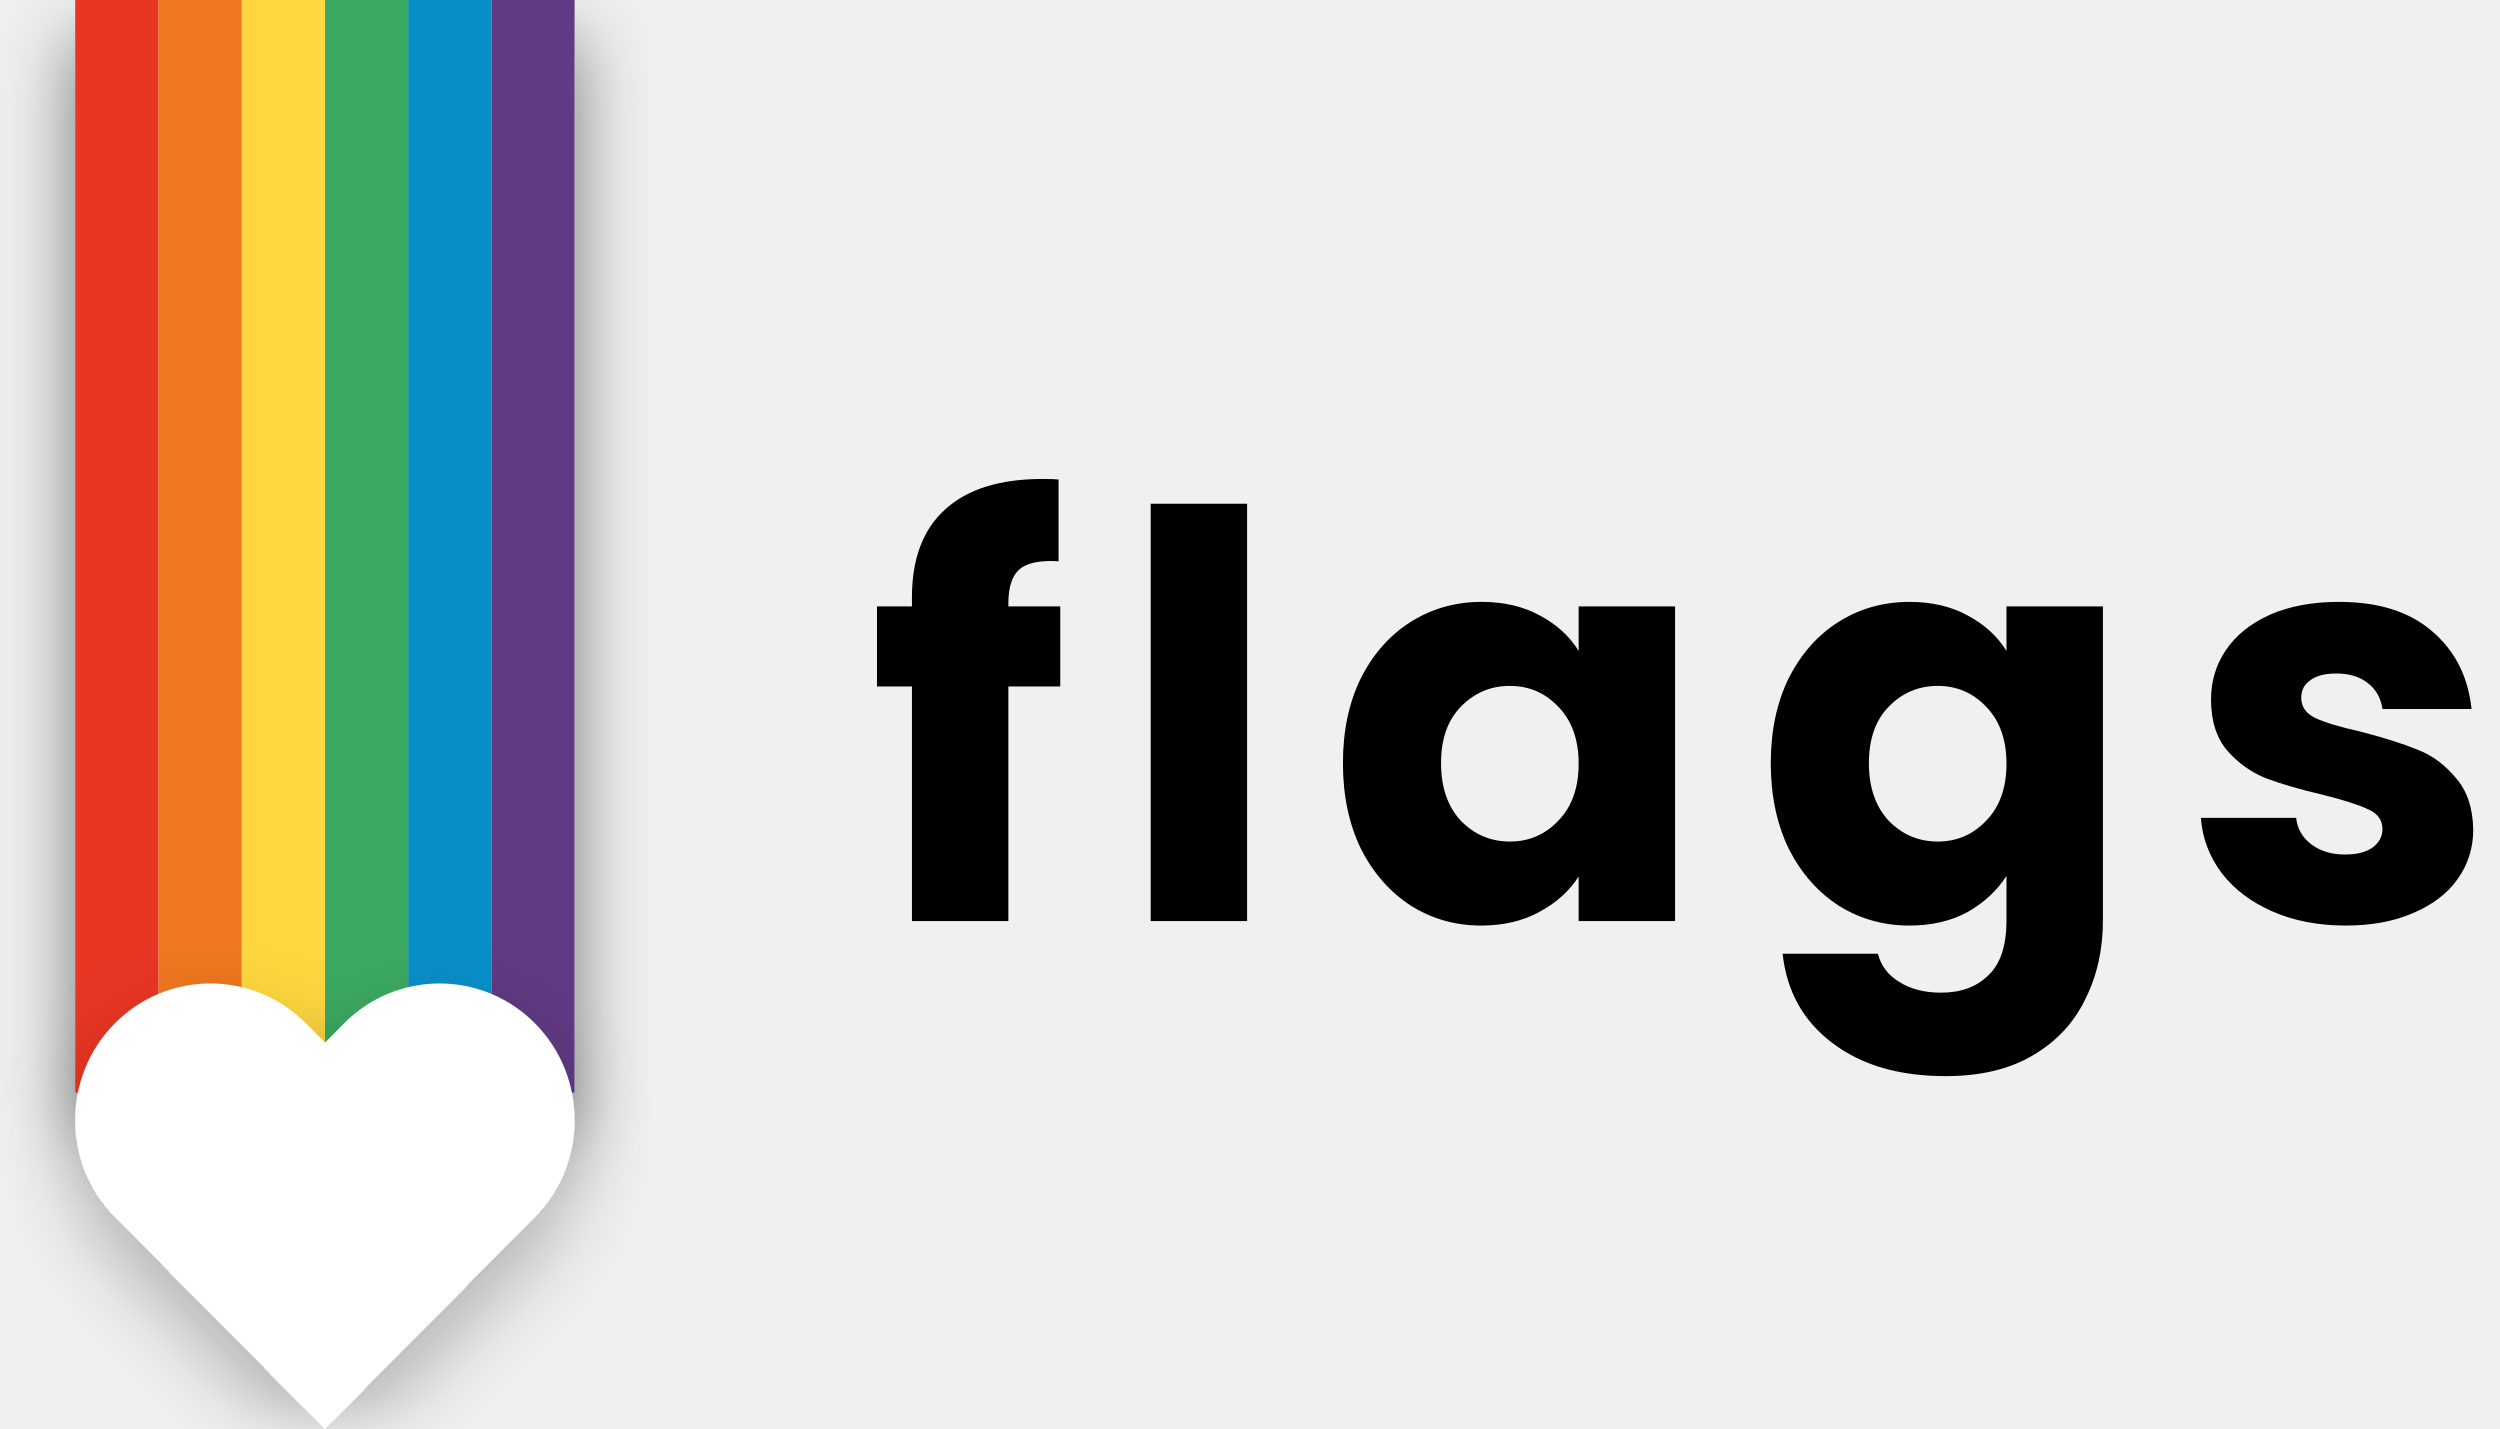
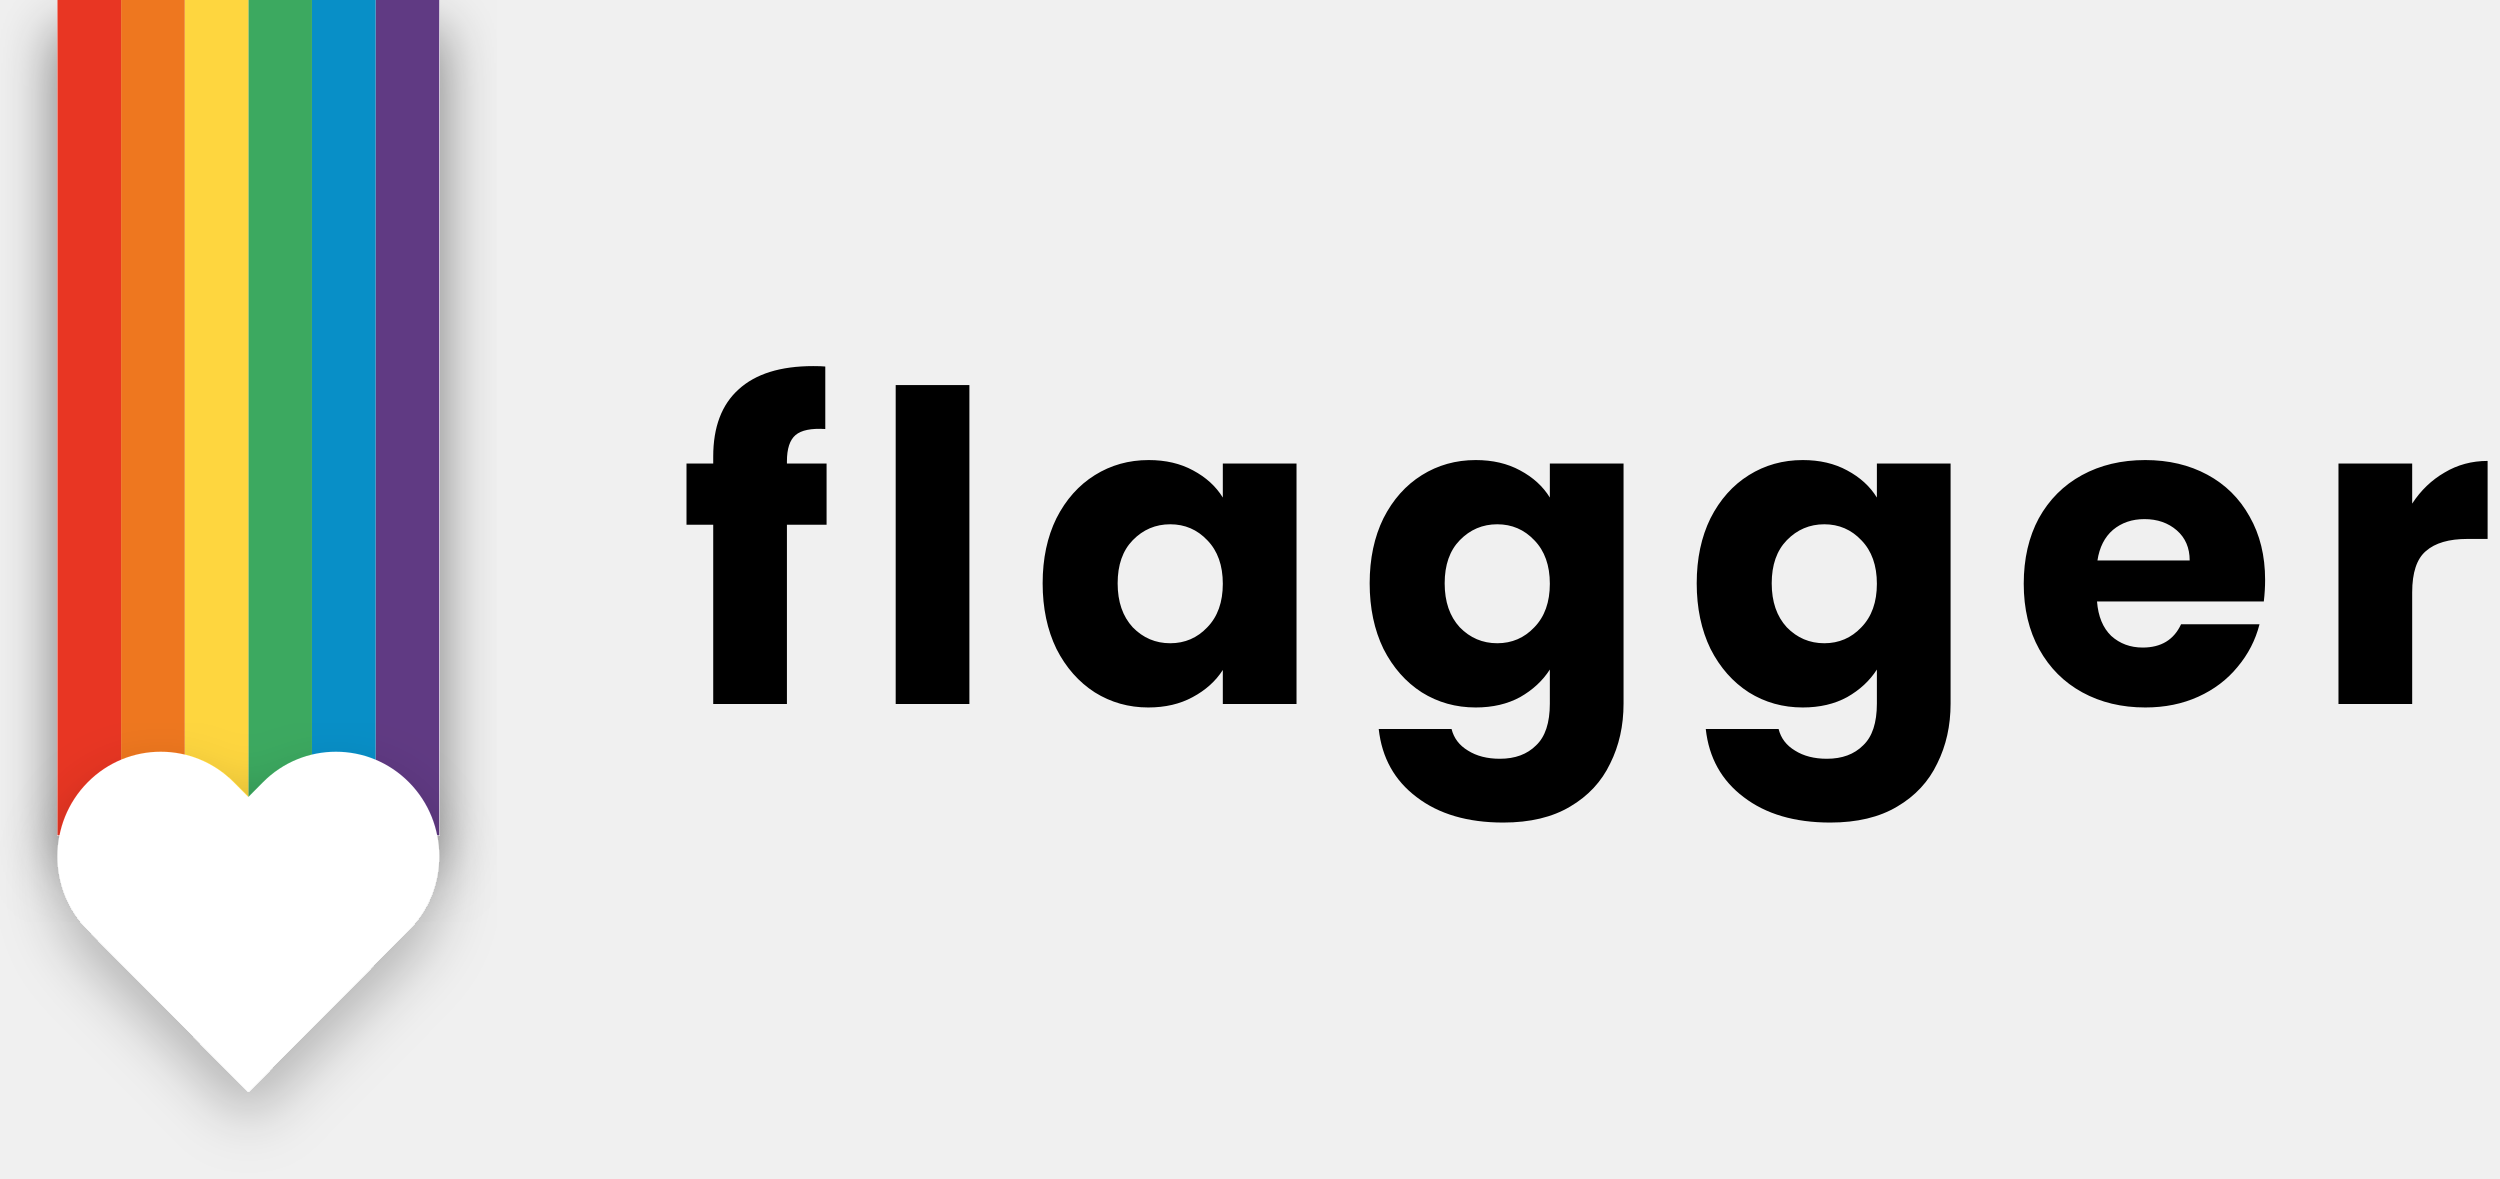
- <svg xmlns="http://www.w3.org/2000/svg" width="133" height="76" viewBox="0 0 133 76" fill="none">
-   <path d="M56.405 36.52H53.645V49H48.515V36.52H46.655V32.26H48.515V31.78C48.515 29.72 49.105 28.16 50.285 27.1C51.465 26.02 53.195 25.48 55.475 25.48C55.855 25.48 56.135 25.49 56.315 25.51V29.86C55.335 29.8 54.645 29.94 54.245 30.28C53.845 30.62 53.645 31.23 53.645 32.11V32.26H56.405V36.52ZM66.346 26.8V49H61.216V26.8H66.346ZM71.444 40.6C71.444 38.88 71.763 37.37 72.403 36.07C73.064 34.77 73.954 33.77 75.073 33.07C76.194 32.37 77.444 32.02 78.823 32.02C80.004 32.02 81.034 32.26 81.913 32.74C82.814 33.22 83.504 33.85 83.984 34.63V32.26H89.114V49H83.984V46.63C83.484 47.41 82.784 48.04 81.883 48.52C81.004 49 79.974 49.24 78.793 49.24C77.433 49.24 76.194 48.89 75.073 48.19C73.954 47.47 73.064 46.46 72.403 45.16C71.763 43.84 71.444 42.32 71.444 40.6ZM83.984 40.63C83.984 39.35 83.624 38.34 82.903 37.6C82.204 36.86 81.344 36.49 80.323 36.49C79.303 36.49 78.433 36.86 77.713 37.6C77.013 38.32 76.663 39.32 76.663 40.6C76.663 41.88 77.013 42.9 77.713 43.66C78.433 44.4 79.303 44.77 80.323 44.77C81.344 44.77 82.204 44.4 82.903 43.66C83.624 42.92 83.984 41.91 83.984 40.63ZM101.585 32.02C102.765 32.02 103.795 32.26 104.675 32.74C105.575 33.22 106.265 33.85 106.745 34.63V32.26H111.875V48.97C111.875 50.51 111.565 51.9 110.945 53.14C110.345 54.4 109.415 55.4 108.155 56.14C106.915 56.88 105.365 57.25 103.505 57.25C101.025 57.25 99.015 56.66 97.475 55.48C95.935 54.32 95.055 52.74 94.835 50.74H99.905C100.065 51.38 100.445 51.88 101.045 52.24C101.645 52.62 102.385 52.81 103.265 52.81C104.325 52.81 105.165 52.5 105.785 51.88C106.425 51.28 106.745 50.31 106.745 48.97V46.6C106.245 47.38 105.555 48.02 104.675 48.52C103.795 49 102.765 49.24 101.585 49.24C100.205 49.24 98.955 48.89 97.835 48.19C96.715 47.47 95.825 46.46 95.165 45.16C94.525 43.84 94.205 42.32 94.205 40.6C94.205 38.88 94.525 37.37 95.165 36.07C95.825 34.77 96.715 33.77 97.835 33.07C98.955 32.37 100.205 32.02 101.585 32.02ZM106.745 40.63C106.745 39.35 106.385 38.34 105.665 37.6C104.965 36.86 104.105 36.49 103.085 36.49C102.065 36.49 101.195 36.86 100.475 37.6C99.775 38.32 99.425 39.32 99.425 40.6C99.425 41.88 99.775 42.9 100.475 43.66C101.195 44.4 102.065 44.77 103.085 44.77C104.105 44.77 104.965 44.4 105.665 43.66C106.385 42.92 106.745 41.91 106.745 40.63ZM124.796 49.24C123.336 49.24 122.036 48.99 120.896 48.49C119.756 47.99 118.856 47.31 118.196 46.45C117.536 45.57 117.166 44.59 117.086 43.51H122.156C122.216 44.09 122.486 44.56 122.966 44.92C123.446 45.28 124.036 45.46 124.736 45.46C125.376 45.46 125.866 45.34 126.206 45.1C126.566 44.84 126.746 44.51 126.746 44.11C126.746 43.63 126.496 43.28 125.996 43.06C125.496 42.82 124.686 42.56 123.566 42.28C122.366 42 121.366 41.71 120.566 41.41C119.766 41.09 119.076 40.6 118.496 39.94C117.916 39.26 117.626 38.35 117.626 37.21C117.626 36.25 117.886 35.38 118.406 34.6C118.946 33.8 119.726 33.17 120.746 32.71C121.786 32.25 123.016 32.02 124.436 32.02C126.536 32.02 128.186 32.54 129.386 33.58C130.606 34.62 131.306 36 131.486 37.72H126.746C126.666 37.14 126.406 36.68 125.966 36.34C125.546 36 124.986 35.83 124.286 35.83C123.686 35.83 123.226 35.95 122.906 36.19C122.586 36.41 122.426 36.72 122.426 37.12C122.426 37.6 122.676 37.96 123.176 38.2C123.696 38.44 124.496 38.68 125.576 38.92C126.816 39.24 127.826 39.56 128.606 39.88C129.386 40.18 130.066 40.68 130.646 41.38C131.246 42.06 131.556 42.98 131.576 44.14C131.576 45.12 131.296 46 130.736 46.78C130.196 47.54 129.406 48.14 128.366 48.58C127.346 49.02 126.156 49.24 124.796 49.24Z" fill="black" />
+ <svg xmlns="http://www.w3.org/2000/svg" width="174" height="82" viewBox="0 0 174 82" fill="none">
+   <path d="M57.53 36.52H54.77V49H49.64V36.52H47.78V32.26H49.64V31.78C49.64 29.72 50.23 28.16 51.41 27.1C52.59 26.02 54.32 25.48 56.6 25.48C56.98 25.48 57.26 25.49 57.44 25.51V29.86C56.46 29.8 55.77 29.94 55.37 30.28C54.97 30.62 54.77 31.23 54.77 32.11V32.26H57.53V36.52ZM67.47 26.8V49H62.34V26.8H67.47ZM72.568 40.6C72.568 38.88 72.888 37.37 73.528 36.07C74.188 34.77 75.078 33.77 76.198 33.07C77.318 32.37 78.568 32.02 79.948 32.02C81.128 32.02 82.158 32.26 83.038 32.74C83.938 33.22 84.628 33.85 85.108 34.63V32.26H90.238V49H85.108V46.63C84.608 47.41 83.908 48.04 83.008 48.52C82.128 49 81.098 49.24 79.918 49.24C78.558 49.24 77.318 48.89 76.198 48.19C75.078 47.47 74.188 46.46 73.528 45.16C72.888 43.84 72.568 42.32 72.568 40.6ZM85.108 40.63C85.108 39.35 84.748 38.34 84.028 37.6C83.328 36.86 82.468 36.49 81.448 36.49C80.428 36.49 79.558 36.86 78.838 37.6C78.138 38.32 77.788 39.32 77.788 40.6C77.788 41.88 78.138 42.9 78.838 43.66C79.558 44.4 80.428 44.77 81.448 44.77C82.468 44.77 83.328 44.4 84.028 43.66C84.748 42.92 85.108 41.91 85.108 40.63ZM102.709 32.02C103.889 32.02 104.919 32.26 105.799 32.74C106.699 33.22 107.389 33.85 107.869 34.63V32.26H112.999V48.97C112.999 50.51 112.689 51.9 112.069 53.14C111.469 54.4 110.539 55.4 109.279 56.14C108.039 56.88 106.489 57.25 104.629 57.25C102.149 57.25 100.139 56.66 98.599 55.48C97.059 54.32 96.179 52.74 95.959 50.74H101.029C101.189 51.38 101.569 51.88 102.169 52.24C102.769 52.62 103.509 52.81 104.389 52.81C105.449 52.81 106.289 52.5 106.909 51.88C107.549 51.28 107.869 50.31 107.869 48.97V46.6C107.369 47.38 106.679 48.02 105.799 48.52C104.919 49 103.889 49.24 102.709 49.24C101.329 49.24 100.079 48.89 98.959 48.19C97.839 47.47 96.949 46.46 96.289 45.16C95.649 43.84 95.329 42.32 95.329 40.6C95.329 38.88 95.649 37.37 96.289 36.07C96.949 34.77 97.839 33.77 98.959 33.07C100.079 32.37 101.329 32.02 102.709 32.02ZM107.869 40.63C107.869 39.35 107.509 38.34 106.789 37.6C106.089 36.86 105.229 36.49 104.209 36.49C103.189 36.49 102.319 36.86 101.599 37.6C100.899 38.32 100.549 39.32 100.549 40.6C100.549 41.88 100.899 42.9 101.599 43.66C102.319 44.4 103.189 44.77 104.209 44.77C105.229 44.77 106.089 44.4 106.789 43.66C107.509 42.92 107.869 41.91 107.869 40.63ZM125.471 32.02C126.651 32.02 127.681 32.26 128.561 32.74C129.461 33.22 130.151 33.85 130.631 34.63V32.26H135.761V48.97C135.761 50.51 135.451 51.9 134.831 53.14C134.231 54.4 133.301 55.4 132.041 56.14C130.801 56.88 129.251 57.25 127.391 57.25C124.911 57.25 122.901 56.66 121.361 55.48C119.821 54.32 118.941 52.74 118.721 50.74H123.791C123.951 51.38 124.331 51.88 124.931 52.24C125.531 52.62 126.271 52.81 127.151 52.81C128.211 52.81 129.051 52.5 129.671 51.88C130.311 51.28 130.631 50.31 130.631 48.97V46.6C130.131 47.38 129.441 48.02 128.561 48.52C127.681 49 126.651 49.24 125.471 49.24C124.091 49.24 122.841 48.89 121.721 48.19C120.601 47.47 119.711 46.46 119.051 45.16C118.411 43.84 118.091 42.32 118.091 40.6C118.091 38.88 118.411 37.37 119.051 36.07C119.711 34.77 120.601 33.77 121.721 33.07C122.841 32.37 124.091 32.02 125.471 32.02ZM130.631 40.63C130.631 39.35 130.271 38.34 129.551 37.6C128.851 36.86 127.991 36.49 126.971 36.49C125.951 36.49 125.081 36.86 124.361 37.6C123.661 38.32 123.311 39.32 123.311 40.6C123.311 41.88 123.661 42.9 124.361 43.66C125.081 44.4 125.951 44.77 126.971 44.77C127.991 44.77 128.851 44.4 129.551 43.66C130.271 42.92 130.631 41.91 130.631 40.63ZM157.652 40.36C157.652 40.84 157.622 41.34 157.562 41.86H145.952C146.032 42.9 146.362 43.7 146.942 44.26C147.542 44.8 148.272 45.07 149.132 45.07C150.412 45.07 151.302 44.53 151.802 43.45H157.262C156.982 44.55 156.472 45.54 155.732 46.42C155.012 47.3 154.102 47.99 153.002 48.49C151.902 48.99 150.672 49.24 149.312 49.24C147.672 49.24 146.212 48.89 144.932 48.19C143.652 47.49 142.652 46.49 141.932 45.19C141.212 43.89 140.852 42.37 140.852 40.63C140.852 38.89 141.202 37.37 141.902 36.07C142.622 34.77 143.622 33.77 144.902 33.07C146.182 32.37 147.652 32.02 149.312 32.02C150.932 32.02 152.372 32.36 153.632 33.04C154.892 33.72 155.872 34.69 156.572 35.95C157.292 37.21 157.652 38.68 157.652 40.36ZM152.402 39.01C152.402 38.13 152.102 37.43 151.502 36.91C150.902 36.39 150.152 36.13 149.252 36.13C148.392 36.13 147.662 36.38 147.062 36.88C146.482 37.38 146.122 38.09 145.982 39.01H152.402ZM167.888 35.05C168.488 34.13 169.238 33.41 170.138 32.89C171.038 32.35 172.038 32.08 173.138 32.08V37.51H171.728C170.448 37.51 169.488 37.79 168.848 38.35C168.208 38.89 167.888 39.85 167.888 41.23V49H162.758V32.26H167.888V35.05Z" fill="black" />
  <g filter="url(#filter0_d_33_27)">
    <rect width="4.428" height="58.134" transform="matrix(-1 0 0 1 30.5691 0)" fill="#603A83" />
    <rect width="4.428" height="58.134" transform="matrix(-1 0 0 1 26.1409 0)" fill="#088FC7" />
    <rect width="4.428" height="58.134" transform="matrix(-1 0 0 1 21.7128 0)" fill="#3CA960" />
    <rect width="4.428" height="58.134" transform="matrix(-1 0 0 1 17.2845 0)" fill="#FED63F" />
    <rect width="4.428" height="58.134" transform="matrix(-1 0 0 1 12.8564 0)" fill="#EE771F" />
    <rect width="4.428" height="58.134" transform="matrix(-1 0 0 1 8.42816 0)" fill="#E83623" />
  </g>
  <g filter="url(#filter1_d_33_27)">
    <path d="M6.105 64.71L17.285 76L28.464 64.71C31.271 61.876 31.271 57.281 28.464 54.447C25.658 51.612 21.107 51.612 18.301 54.447L17.285 55.473L16.268 54.447C13.462 51.612 8.911 51.612 6.105 54.447C3.298 57.281 3.298 61.876 6.105 64.71Z" fill="white" />
  </g>
  <defs>
    <filter id="filter0_d_33_27" x="0" y="-2" width="34.569" height="66.134" filterUnits="userSpaceOnUse" color-interpolation-filters="sRGB">
      <feFlood flood-opacity="0" result="BackgroundImageFix" />
      <feColorMatrix in="SourceAlpha" type="matrix" values="0 0 0 0 0 0 0 0 0 0 0 0 0 0 0 0 0 0 127 0" result="hardAlpha" />
      <feOffset dy="2" />
      <feGaussianBlur stdDeviation="2" />
      <feComposite in2="hardAlpha" operator="out" />
      <feColorMatrix type="matrix" values="0 0 0 0 0 0 0 0 0 0 0 0 0 0 0 0 0 0 0.5 0" />
      <feBlend mode="normal" in2="BackgroundImageFix" result="effect1_dropShadow_33_27" />
      <feBlend mode="normal" in="SourceGraphic" in2="effect1_dropShadow_33_27" result="shape" />
    </filter>
    <filter id="filter1_d_33_27" x="0" y="50.321" width="34.569" height="31.679" filterUnits="userSpaceOnUse" color-interpolation-filters="sRGB">
      <feFlood flood-opacity="0" result="BackgroundImageFix" />
      <feColorMatrix in="SourceAlpha" type="matrix" values="0 0 0 0 0 0 0 0 0 0 0 0 0 0 0 0 0 0 127 0" result="hardAlpha" />
      <feOffset dy="2" />
      <feGaussianBlur stdDeviation="2" />
      <feComposite in2="hardAlpha" operator="out" />
      <feColorMatrix type="matrix" values="0 0 0 0 0 0 0 0 0 0 0 0 0 0 0 0 0 0 0.25 0" />
      <feBlend mode="normal" in2="BackgroundImageFix" result="effect1_dropShadow_33_27" />
      <feBlend mode="normal" in="SourceGraphic" in2="effect1_dropShadow_33_27" result="shape" />
    </filter>
  </defs>
</svg>
